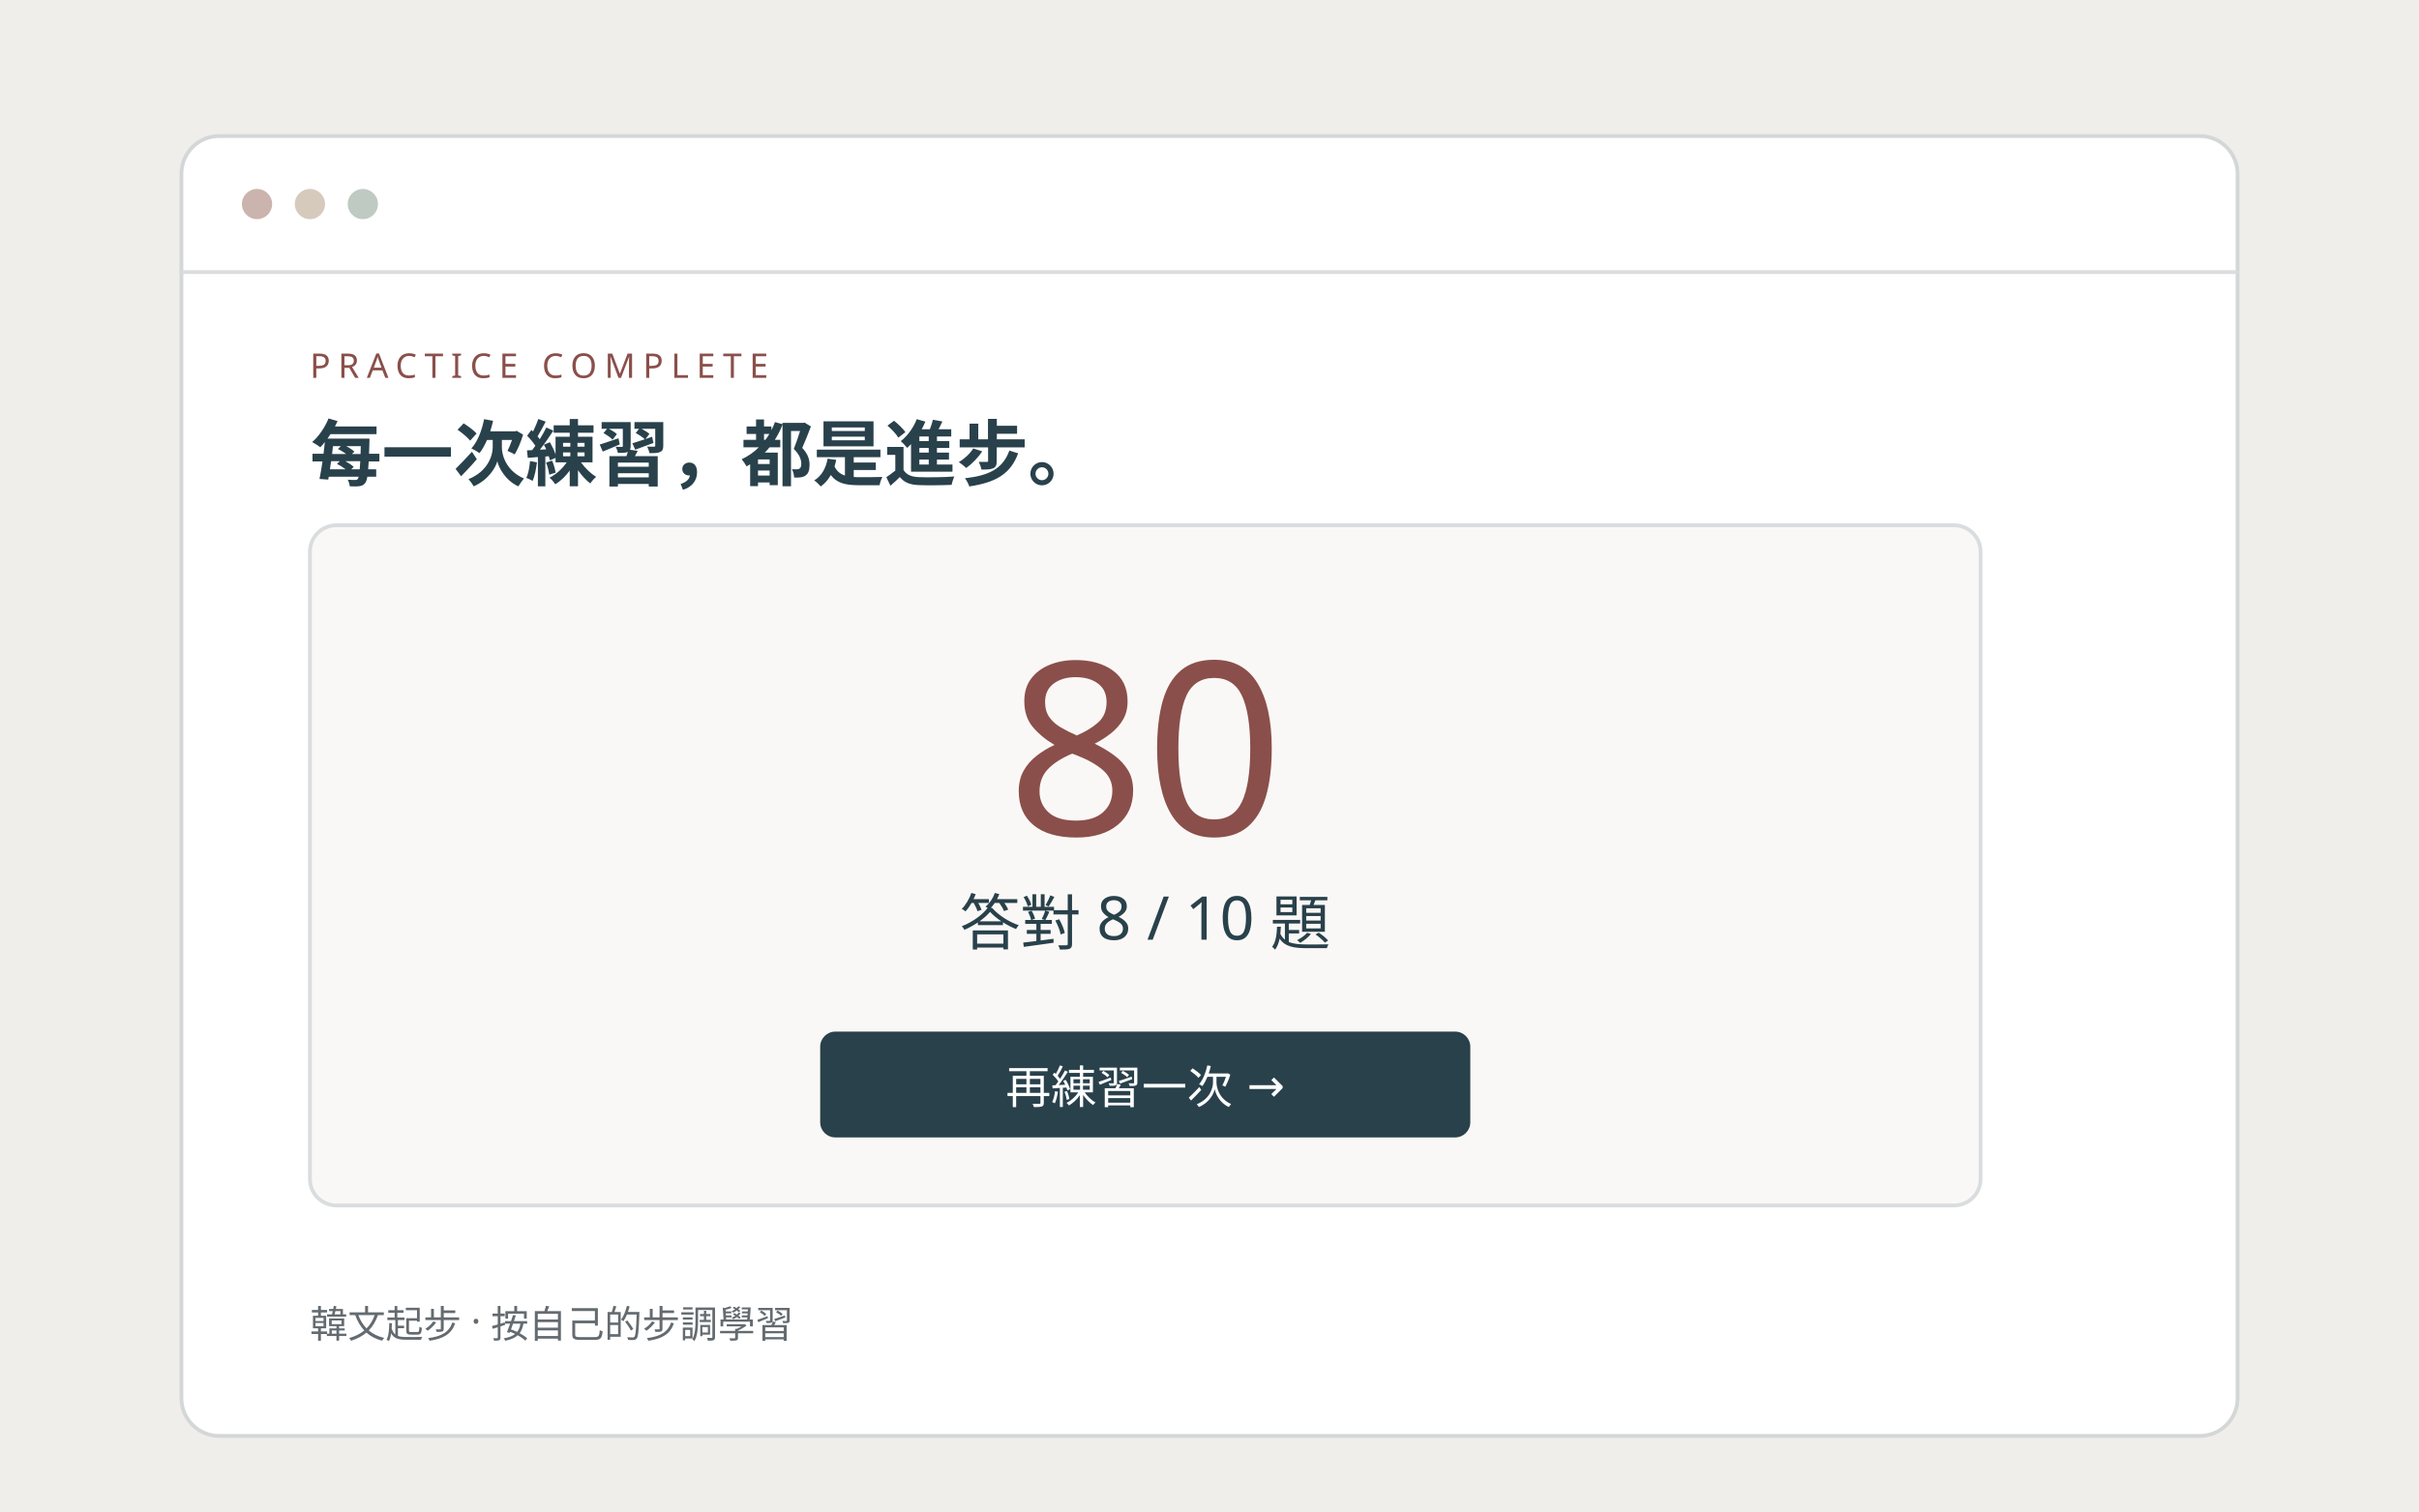
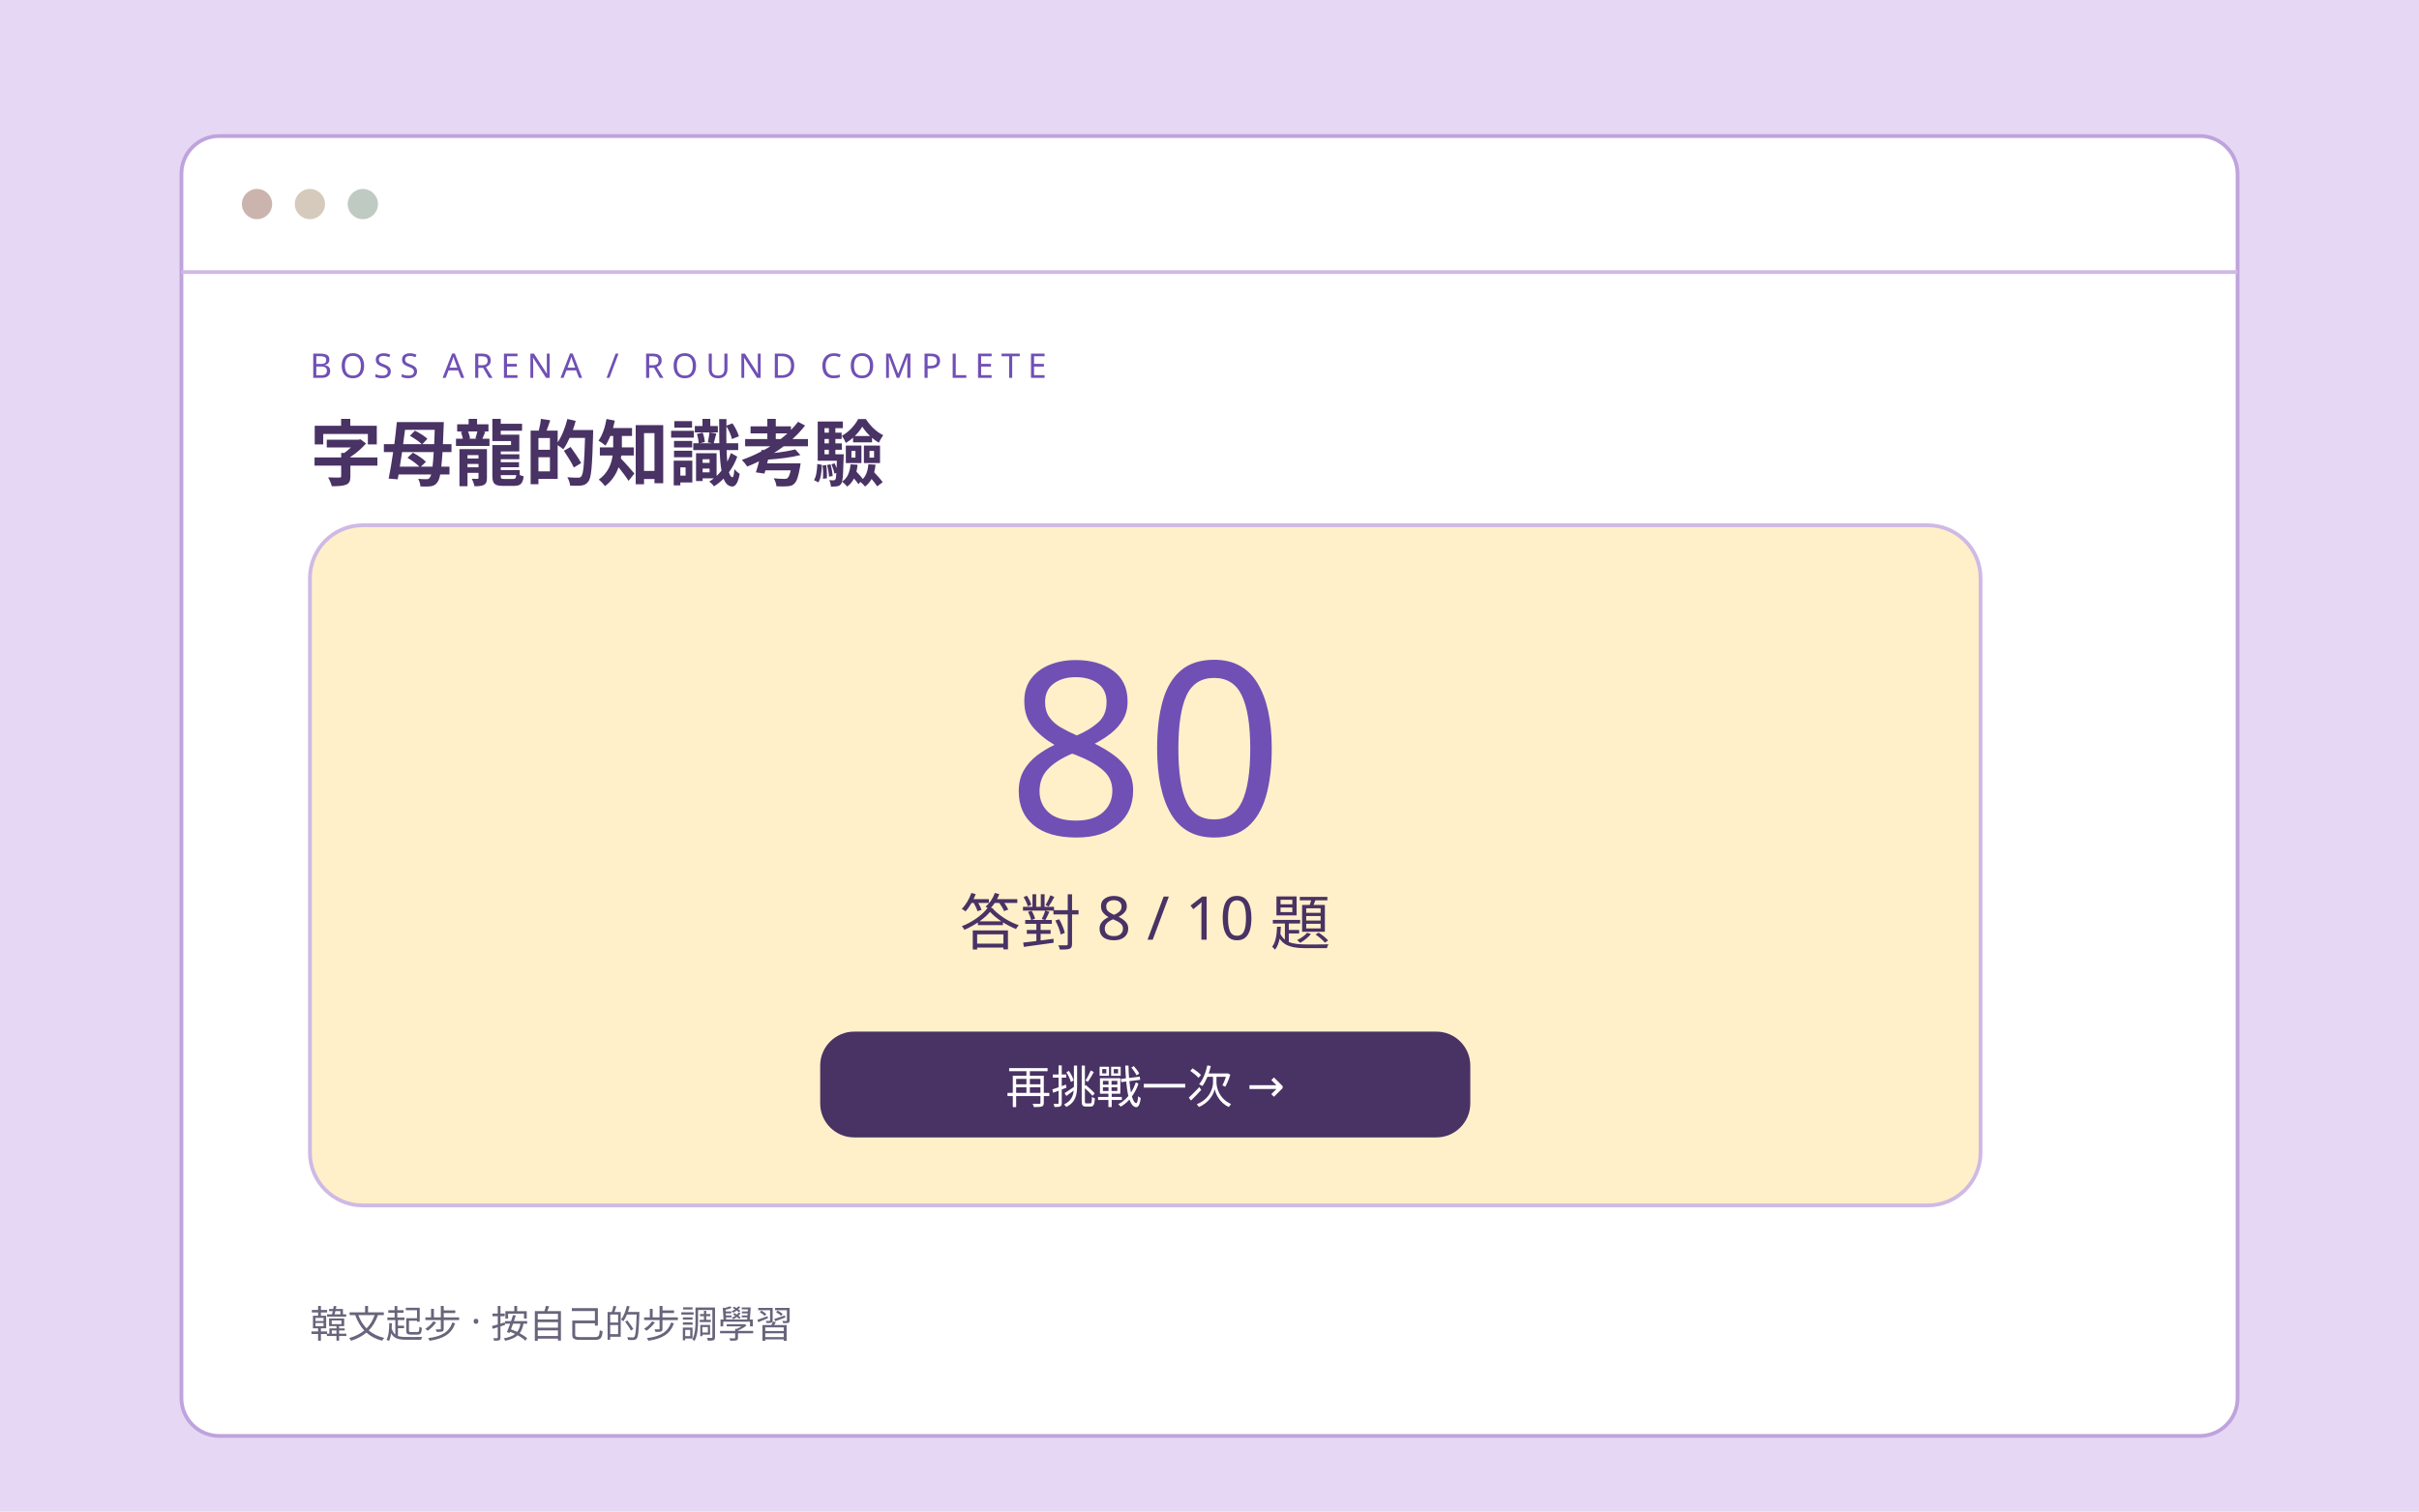
<svg xmlns="http://www.w3.org/2000/svg" width="640" height="400" viewBox="0 0 640 400">
-   <rect width="640" height="400" fill="#efeeeb" />
-   <rect x="48" y="36" width="544" height="344" rx="10" fill="#fff" stroke="#d4d7d7" />
-   <path d="M48 72h544" stroke="#d9dddf" />
+   <rect width="640" height="400" fill="#e6d8f5" />
+   <rect x="48" y="36" width="544" height="344" rx="10" fill="#fff" stroke="#bfa3dc" />
+   <path d="M48 72h544" stroke="#cfb9e5" />
  <circle cx="68" cy="54" r="4" fill="#cbb4ad" />
  <circle cx="82" cy="54" r="4" fill="#d6cabc" />
  <circle cx="96" cy="54" r="4" fill="#bfcac2" />
-   <g font-family="system-ui,Microsoft JhengHei,Malgun Gothic,sans-serif" fill="#29414b">
-     <text x="82" y="100" font-size="9" letter-spacing="2" fill="#8a4f4a">PRACTICE COMPLETE</text>
-     <text x="82" y="127" font-size="19" font-weight="600">每一次練習，都是進步。</text>
-     <rect x="82" y="139" width="442" height="180" rx="7" fill="#faf8f6" stroke="#d9dddf" />
-     <text x="303" y="221" text-anchor="middle" font-size="64" fill="#8a4f4a">80</text>
+   <g font-family="system-ui,Microsoft JhengHei,Malgun Gothic,sans-serif" fill="#493264">
+     <text x="82" y="100" font-size="9" letter-spacing="2" fill="#7050b4">BOSS ARENA / ROUND COMPLETE</text>
+     <text x="82" y="127" font-size="19" font-weight="600">字母龍的知識考驗</text>
+     <rect x="82" y="139" width="442" height="180" rx="14" fill="#fff0c9" stroke="#cfb9e5" />
+     <text x="303" y="221" text-anchor="middle" font-size="64" fill="#7050b4">80</text>
    <text x="303" y="250" text-anchor="middle" font-size="16">答對 8 / 10 題</text>
-     <rect x="217" y="273" width="172" height="28" rx="4" fill="#29414b" />
-     <text x="303" y="292" text-anchor="middle" font-size="12" fill="#fff">再練習一次 →</text>
-     <text x="82" y="354" font-size="10" fill="#646b70">韓文起步 · 按自己的步調學習</text>
+     <rect x="217" y="273" width="172" height="28" rx="9" fill="#493264" />
+     <text x="303" y="292" text-anchor="middle" font-size="12" fill="#fff">再挑戰一次 →</text>
+     <text x="82" y="354" font-size="10" fill="#69647b">韓文起步 · 按自己的步調學習</text>
  </g>
</svg>
